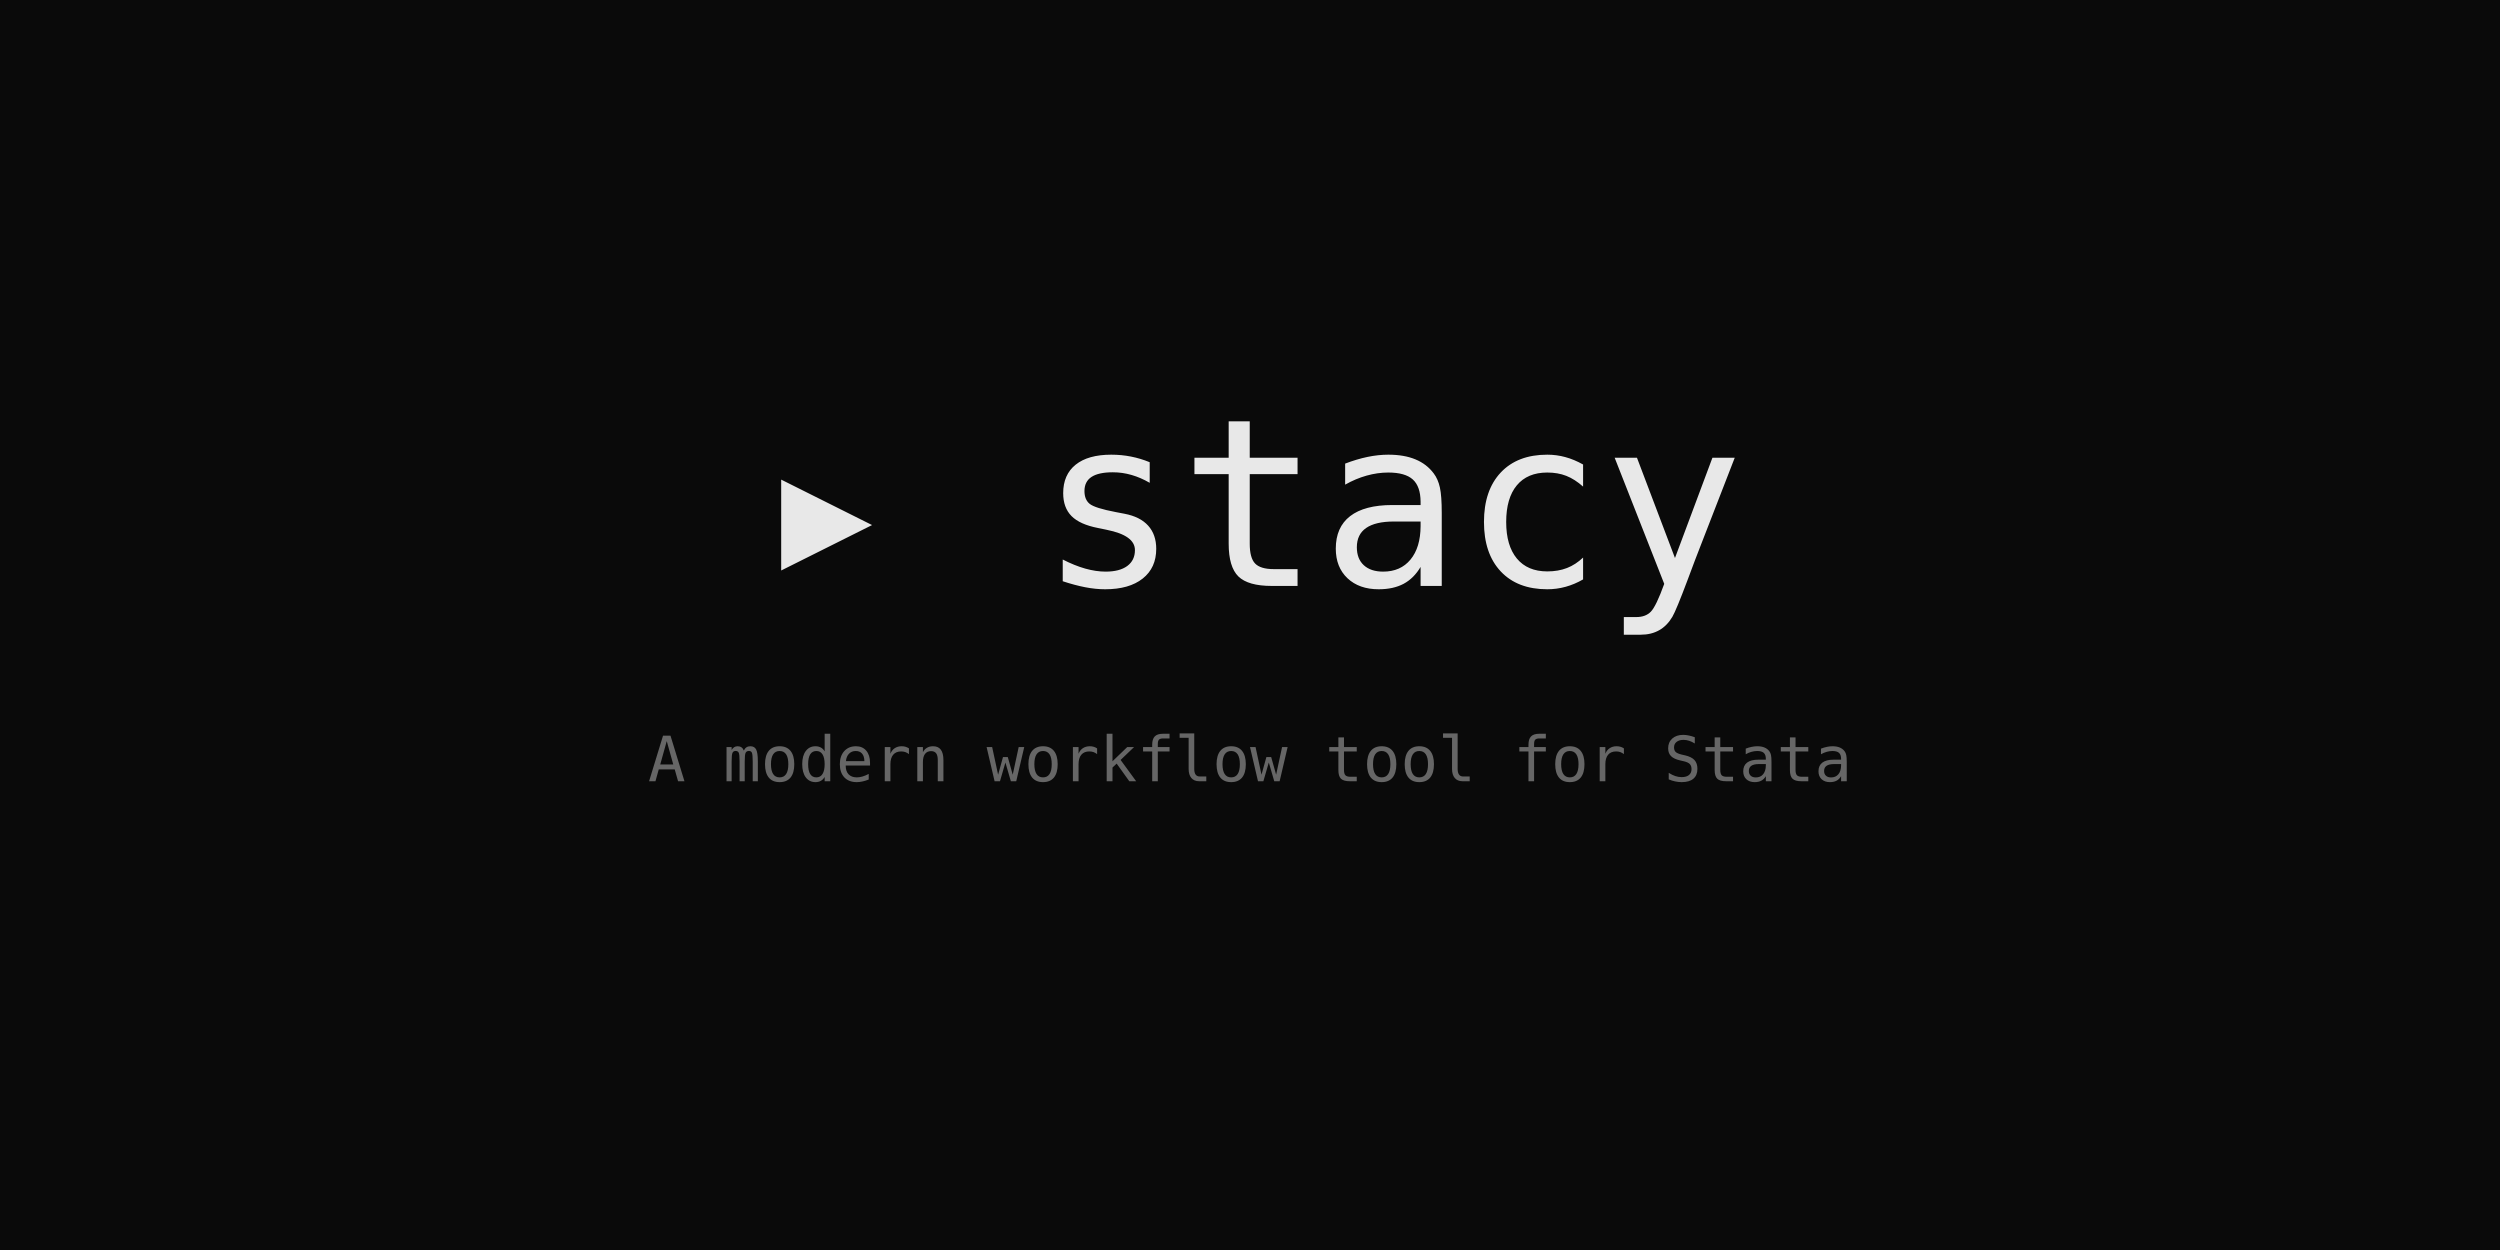
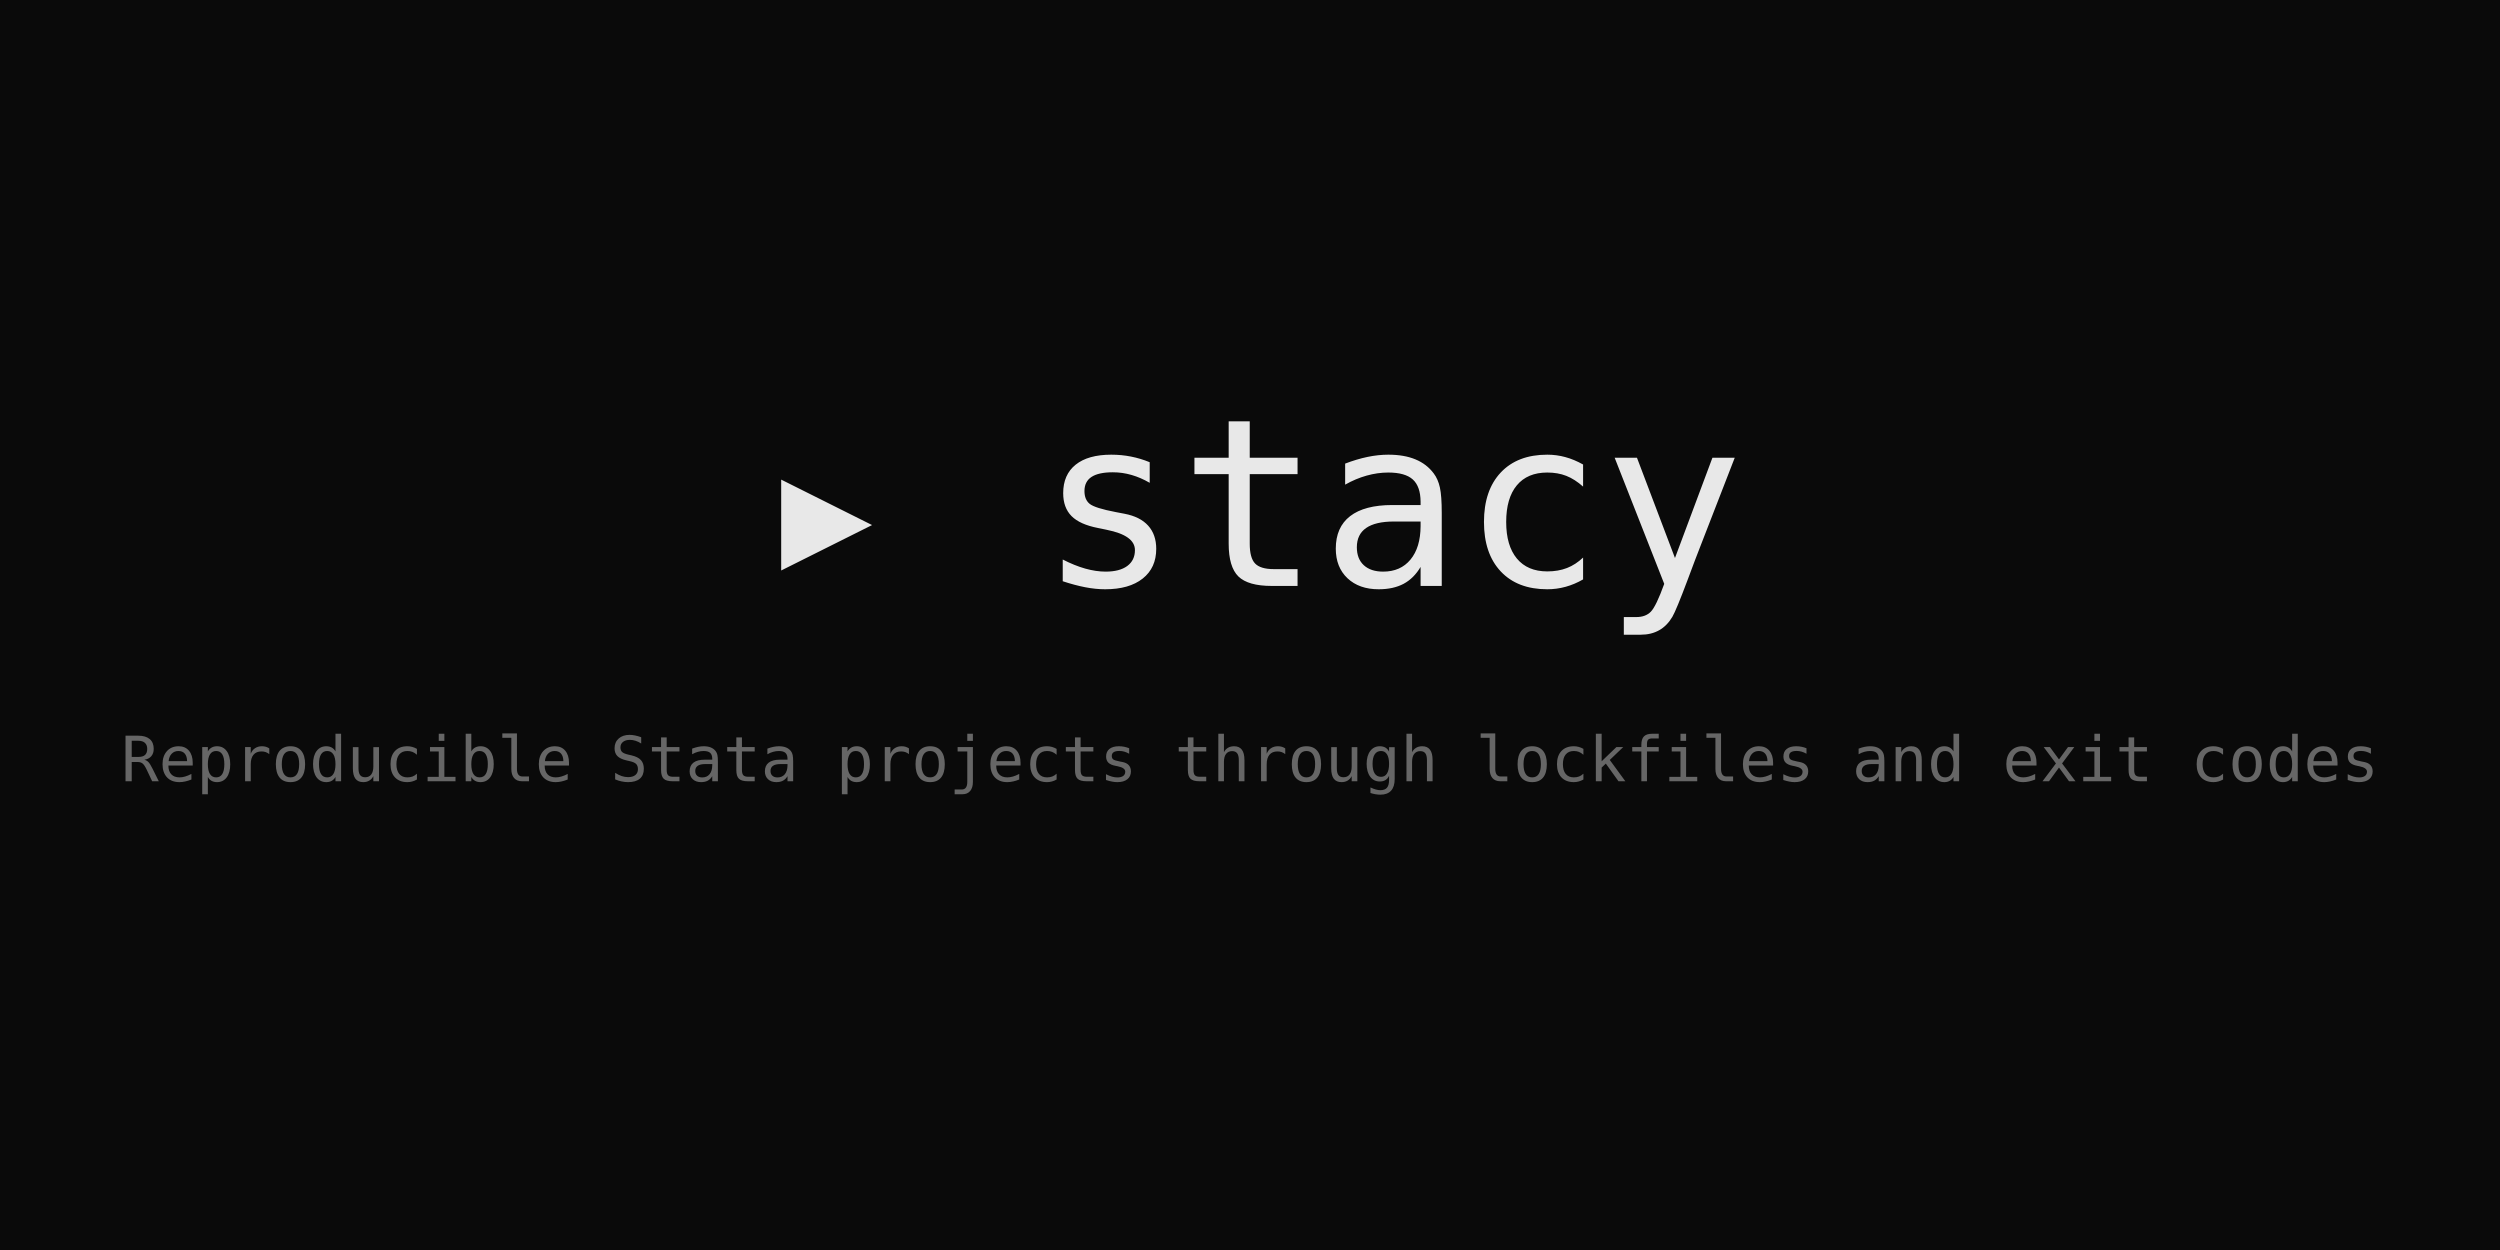
<svg xmlns="http://www.w3.org/2000/svg" width="1280" height="640" viewBox="0 0 1280 640">
  <rect width="1280" height="640" fill="#0a0a0a" />
  <text x="640" y="300" font-family="JetBrains Mono, Menlo, Monaco, Consolas, monospace" font-size="120" font-weight="500" fill="#e8e8e8" text-anchor="middle">▸ stacy</text>
-   <text x="640" y="400" font-family="JetBrains Mono, Menlo, Monaco, Consolas, monospace" font-size="32" font-weight="400" fill="#666666" text-anchor="middle">A modern workflow tool for Stata</text>
+   <text x="640" y="400" font-family="JetBrains Mono, Menlo, Monaco, Consolas, monospace" font-size="32" font-weight="400" fill="#666666" text-anchor="middle">Reproducible Stata projects through lockfiles and exit codes</text>
</svg>
